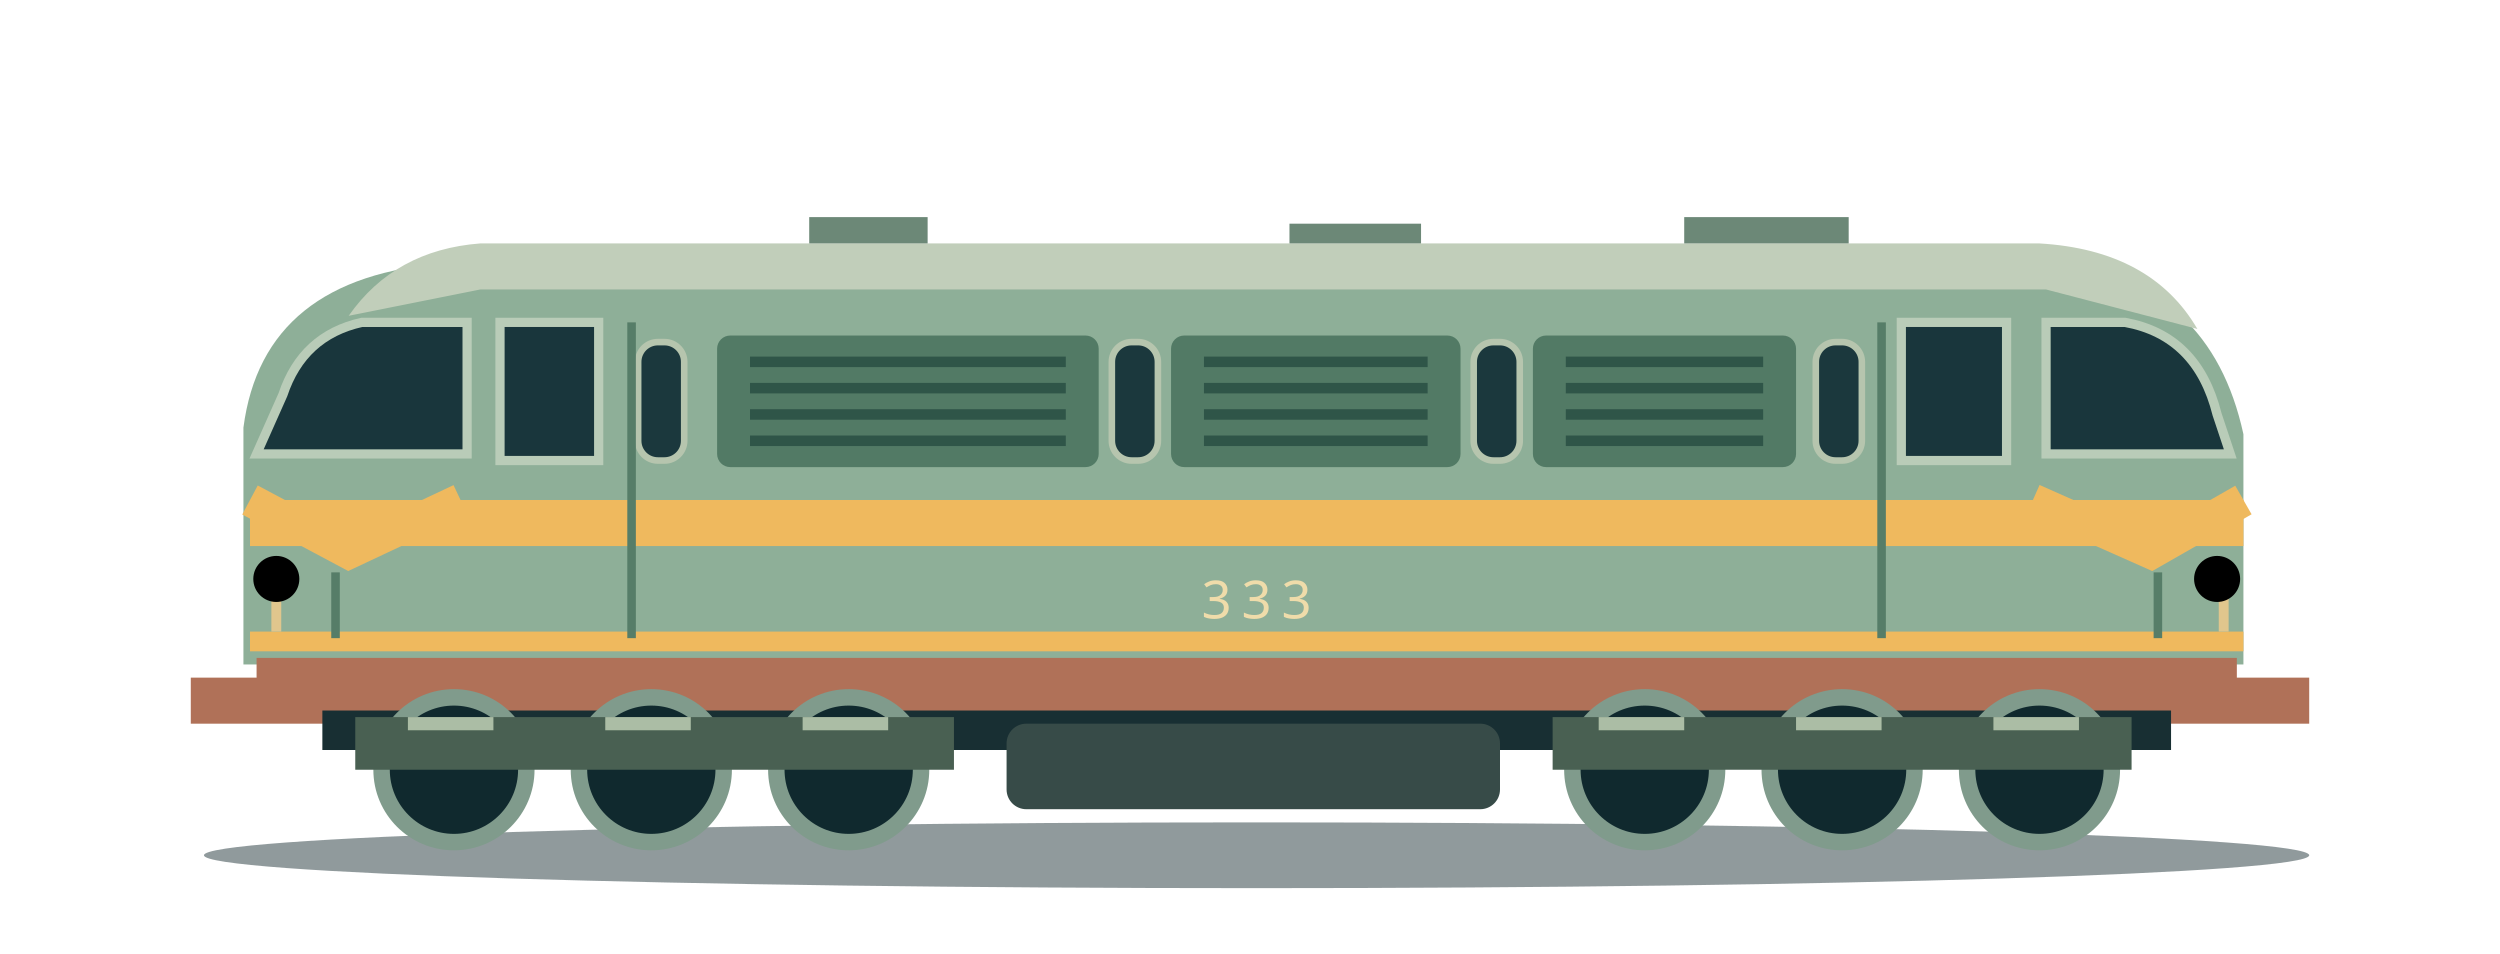
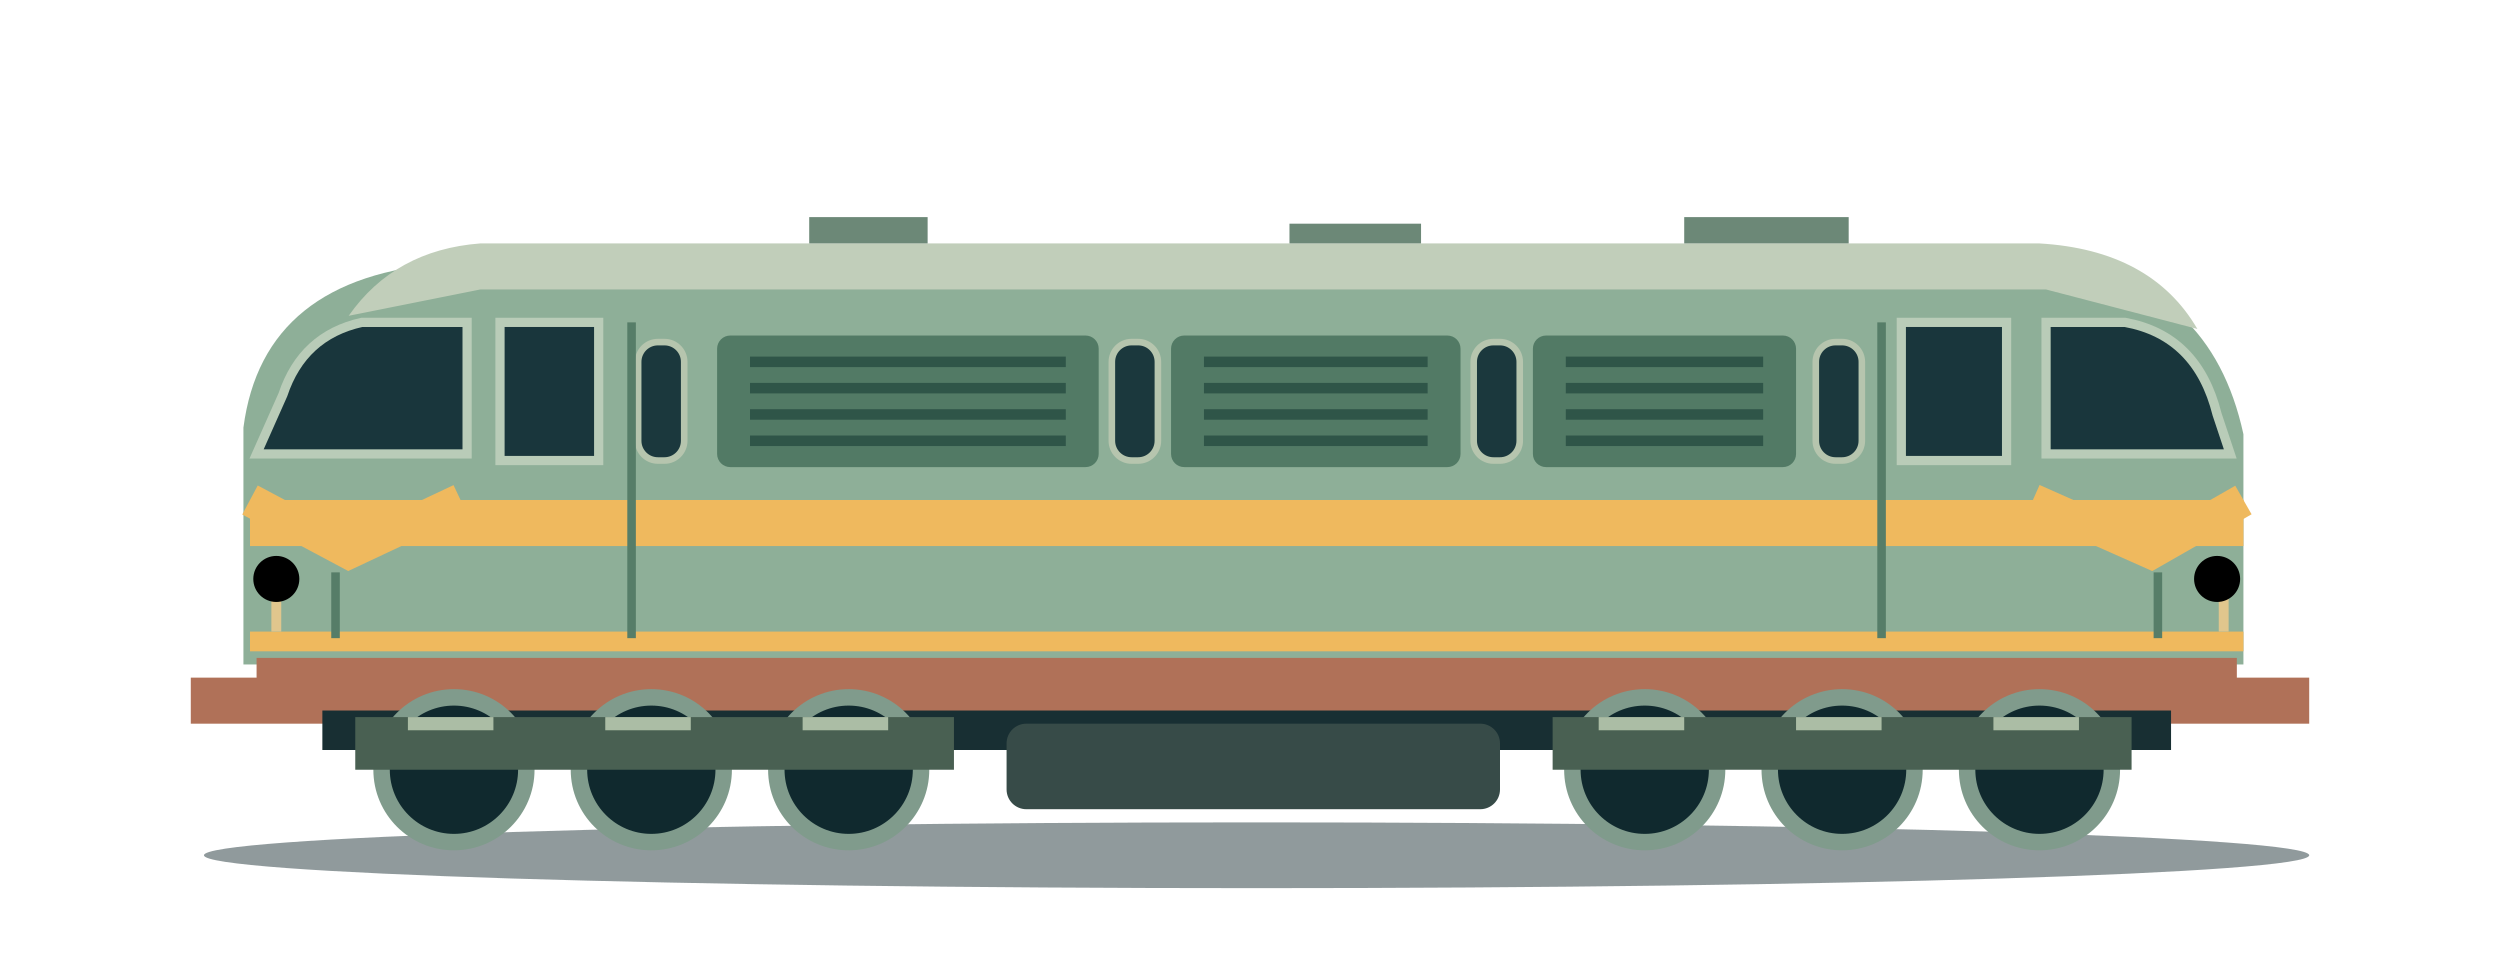
<svg xmlns="http://www.w3.org/2000/svg" viewBox="0 0 380 145" data-model="333">
  <ellipse cx="191" cy="130" rx="160" ry="5" fill="#091f24" opacity=".45" />
  <path d="M37 101V65q3-23 31-25h245q23 3 28 26v35z" fill="#8eaf98" />
  <path d="M53 48q7-10 20-11h237q17 1 24 13l-23-6H73z" fill="#c1ceba" />
  <path d="M38 76h303v7H38zm0 20h303v3H38z" fill="#efb95e" />
  <path d="m38 76 15 8 17-8m239 0 18 8 14-8" fill="none" stroke="#efb95e" stroke-width="5" />
  <g fill="#19363c" stroke="#b9ccb8" stroke-width="1.4">
    <path d="M43 60q3-9 12-11h16v20H39z" />
    <path d="M76 49h15v21H76z" />
    <path d="M289 49h16v21h-16z" />
    <path d="M311 49h12q11 2 14 14l2 6h-28z" />
  </g>
  <g fill="#527a65">
    <rect x="109" y="51" width="58" height="20" rx="2" />
    <rect x="178" y="51" width="44" height="20" rx="2" />
    <rect x="233" y="51" width="40" height="20" rx="2" />
  </g>
  <path d="M114 55h48m-48 4h48m-48 4h48m-48 4h48m21-12h34m-34 4h34m-34 4h34m-34 4h34m21-12h30m-30 4h30m-30 4h30m-30 4h30" fill="none" stroke="#2f5548" stroke-width="1.6" />
  <g fill="#1b383d" stroke="#b6c5ae" stroke-width="1">
    <rect x="97" y="52" width="7" height="18" rx="3" />
    <rect x="169" y="52" width="7" height="18" rx="3" />
    <rect x="224" y="52" width="7" height="18" rx="3" />
    <rect x="276" y="52" width="7" height="18" rx="3" />
  </g>
  <path d="M96 49v48m190-48v48M51 87v10m277-10v10" stroke="#567d68" stroke-width="1.3" />
  <path d="M39 100h301v10H39zM29 103h12v7H29m310-7h12v7h-12" fill="#b07158" />
  <path d="M49 108h281v6H49z" fill="#182f33" />
  <rect x="153" y="110" width="75" height="13" rx="3" fill="#374b48" />
  <g fill="#10292e" stroke="#809b8c" stroke-width="2.5">
    <circle cx="69" cy="117" r="11" />
    <circle cx="99" cy="117" r="11" />
    <circle cx="129" cy="117" r="11" />
    <circle cx="250" cy="117" r="11" />
    <circle cx="280" cy="117" r="11" />
    <circle cx="310" cy="117" r="11" />
  </g>
  <path d="M54 109h91v8H54zm182 0h88v8h-88z" fill="#496052" />
  <path d="M62 110h13m17 0h13m17 0h13m108 0h13m17 0h13m17 0h13" stroke="#abbda5" stroke-width="2" />
  <path d="M123 37v-4h18v4m55 0v-3h20v3m40 0v-4h25v4" fill="#6c8877" />
  <path d="M42 96v-11m296 11V85" stroke="#e0c68d" stroke-width="1.5" />
-   <text x="191" y="94" text-anchor="middle" fill="#efdcaa" font-family="sans-serif" font-size="8" letter-spacing="1.5">333</text>
  <circle class="lamp" cx="42" cy="88" r="3.5" />
  <circle class="lamp" cx="337" cy="88" r="3.5" />
</svg>
